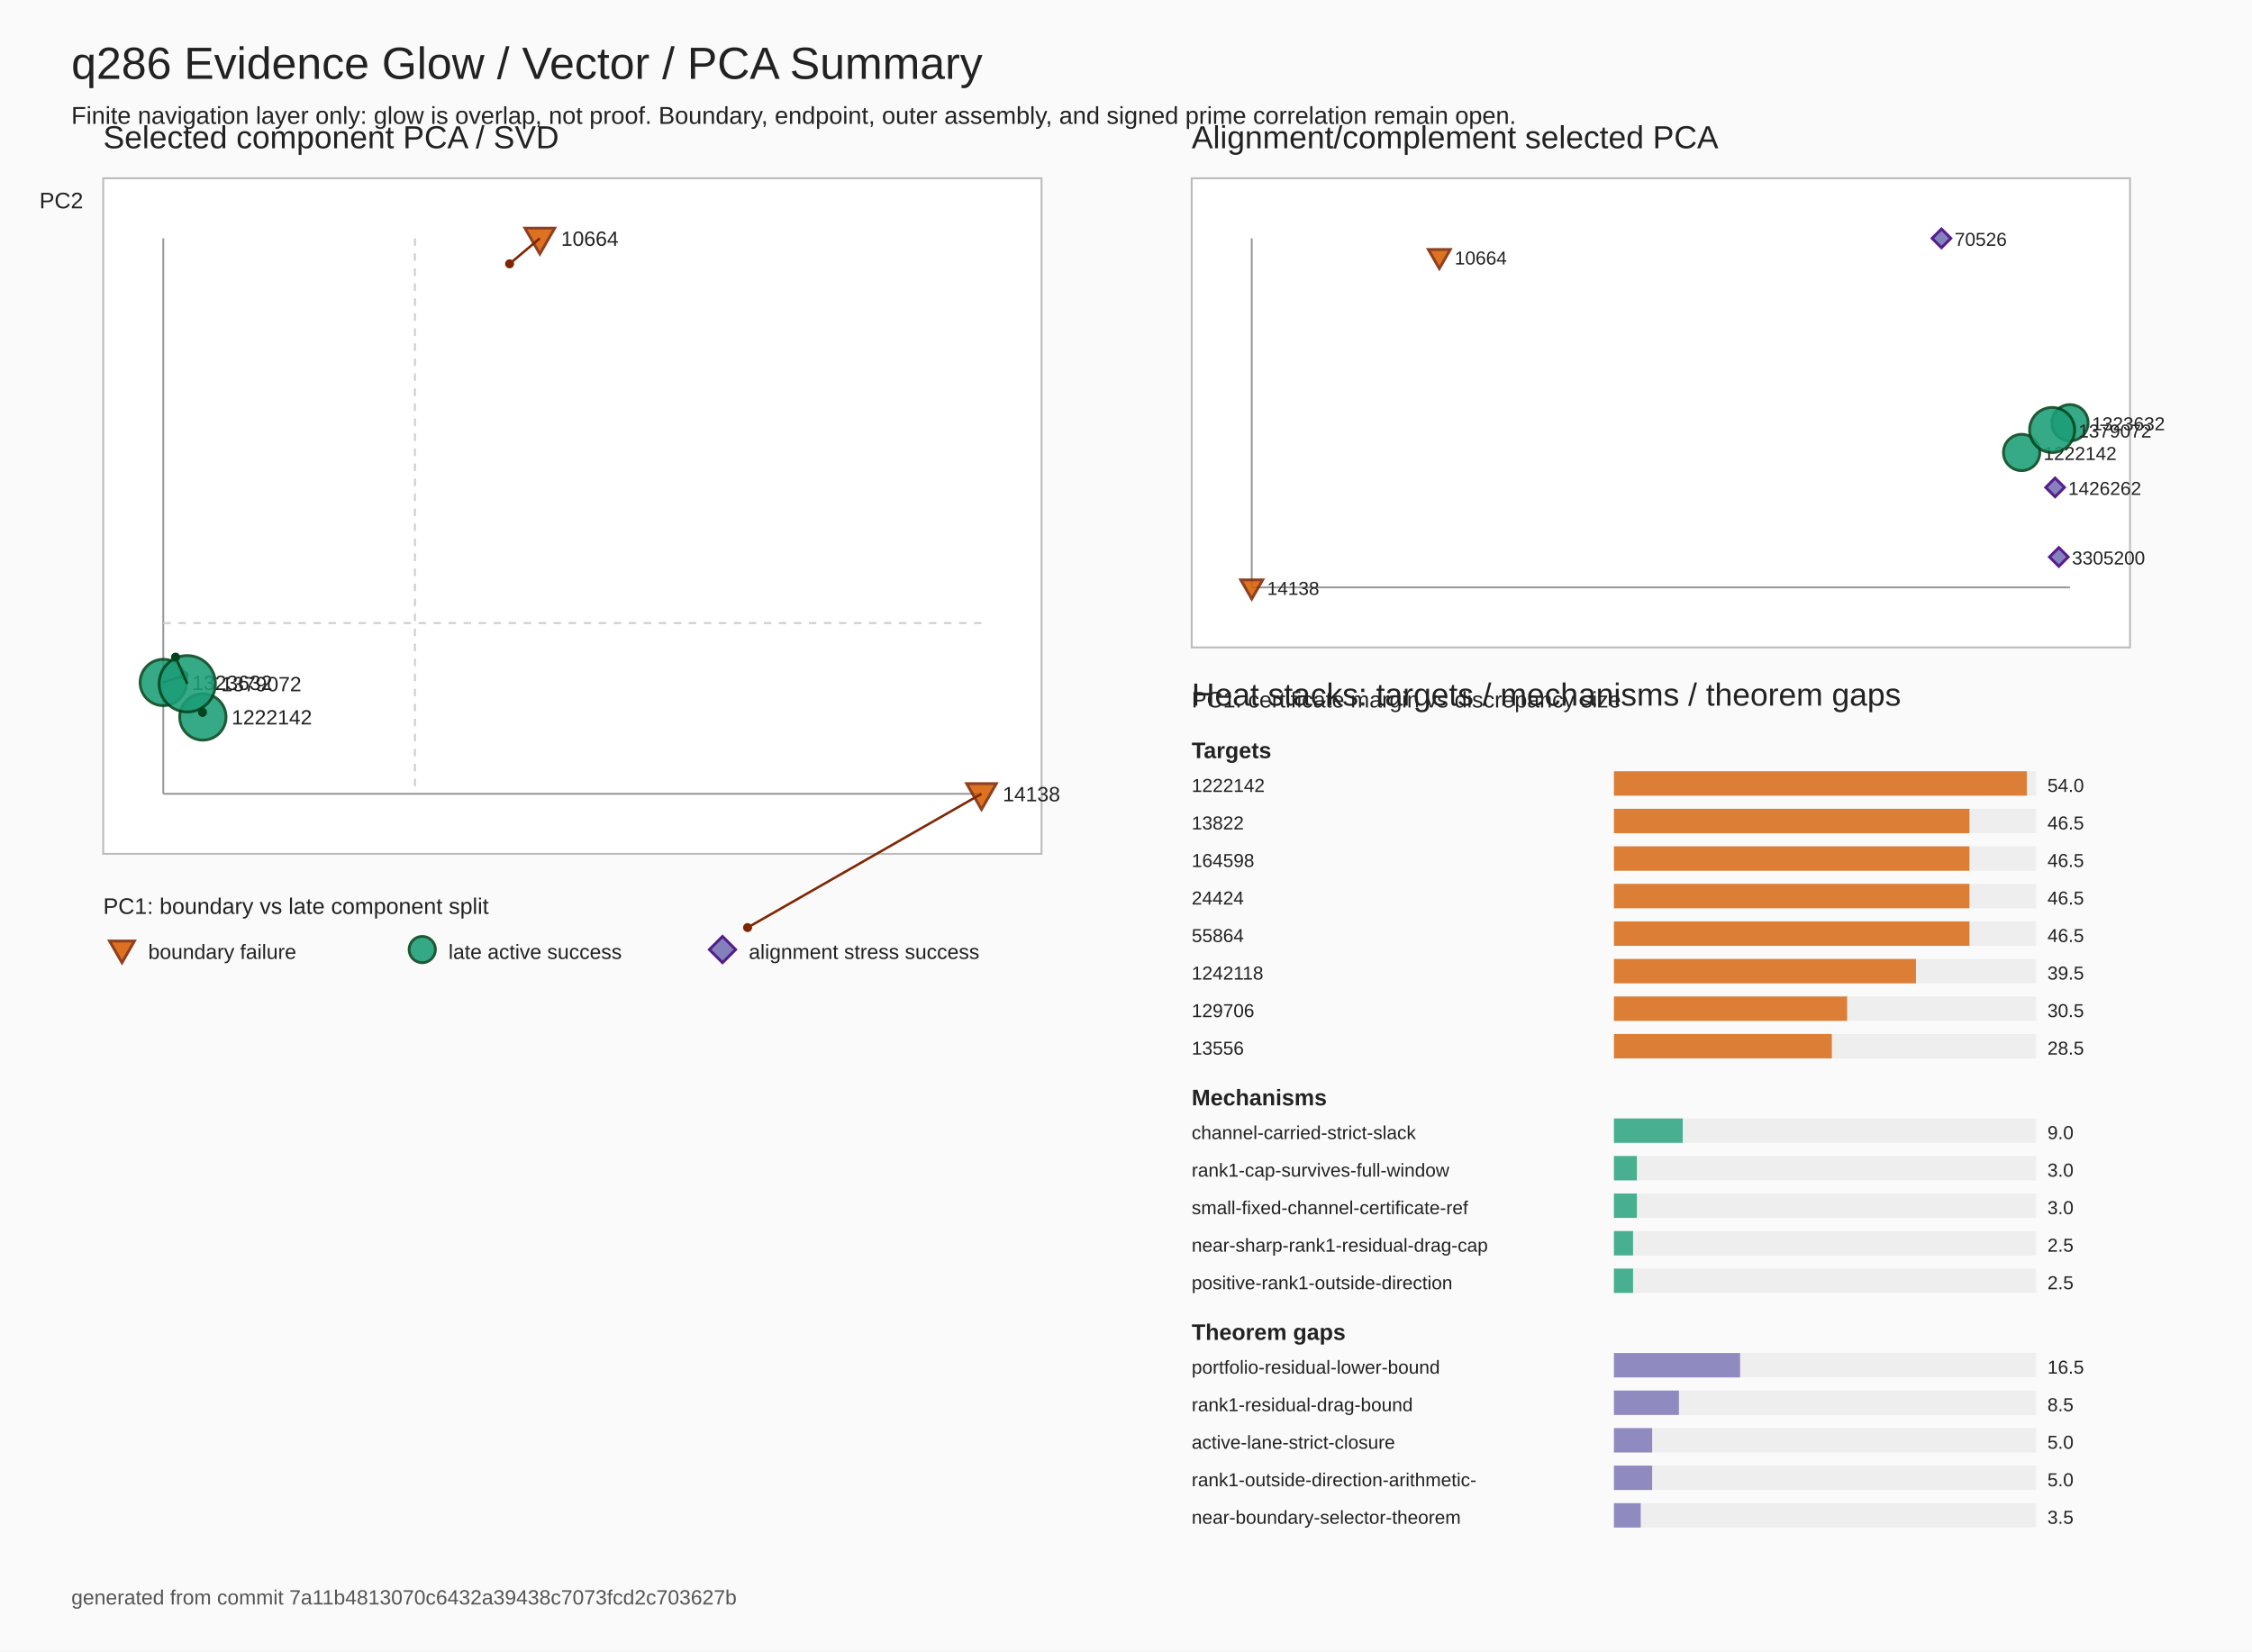
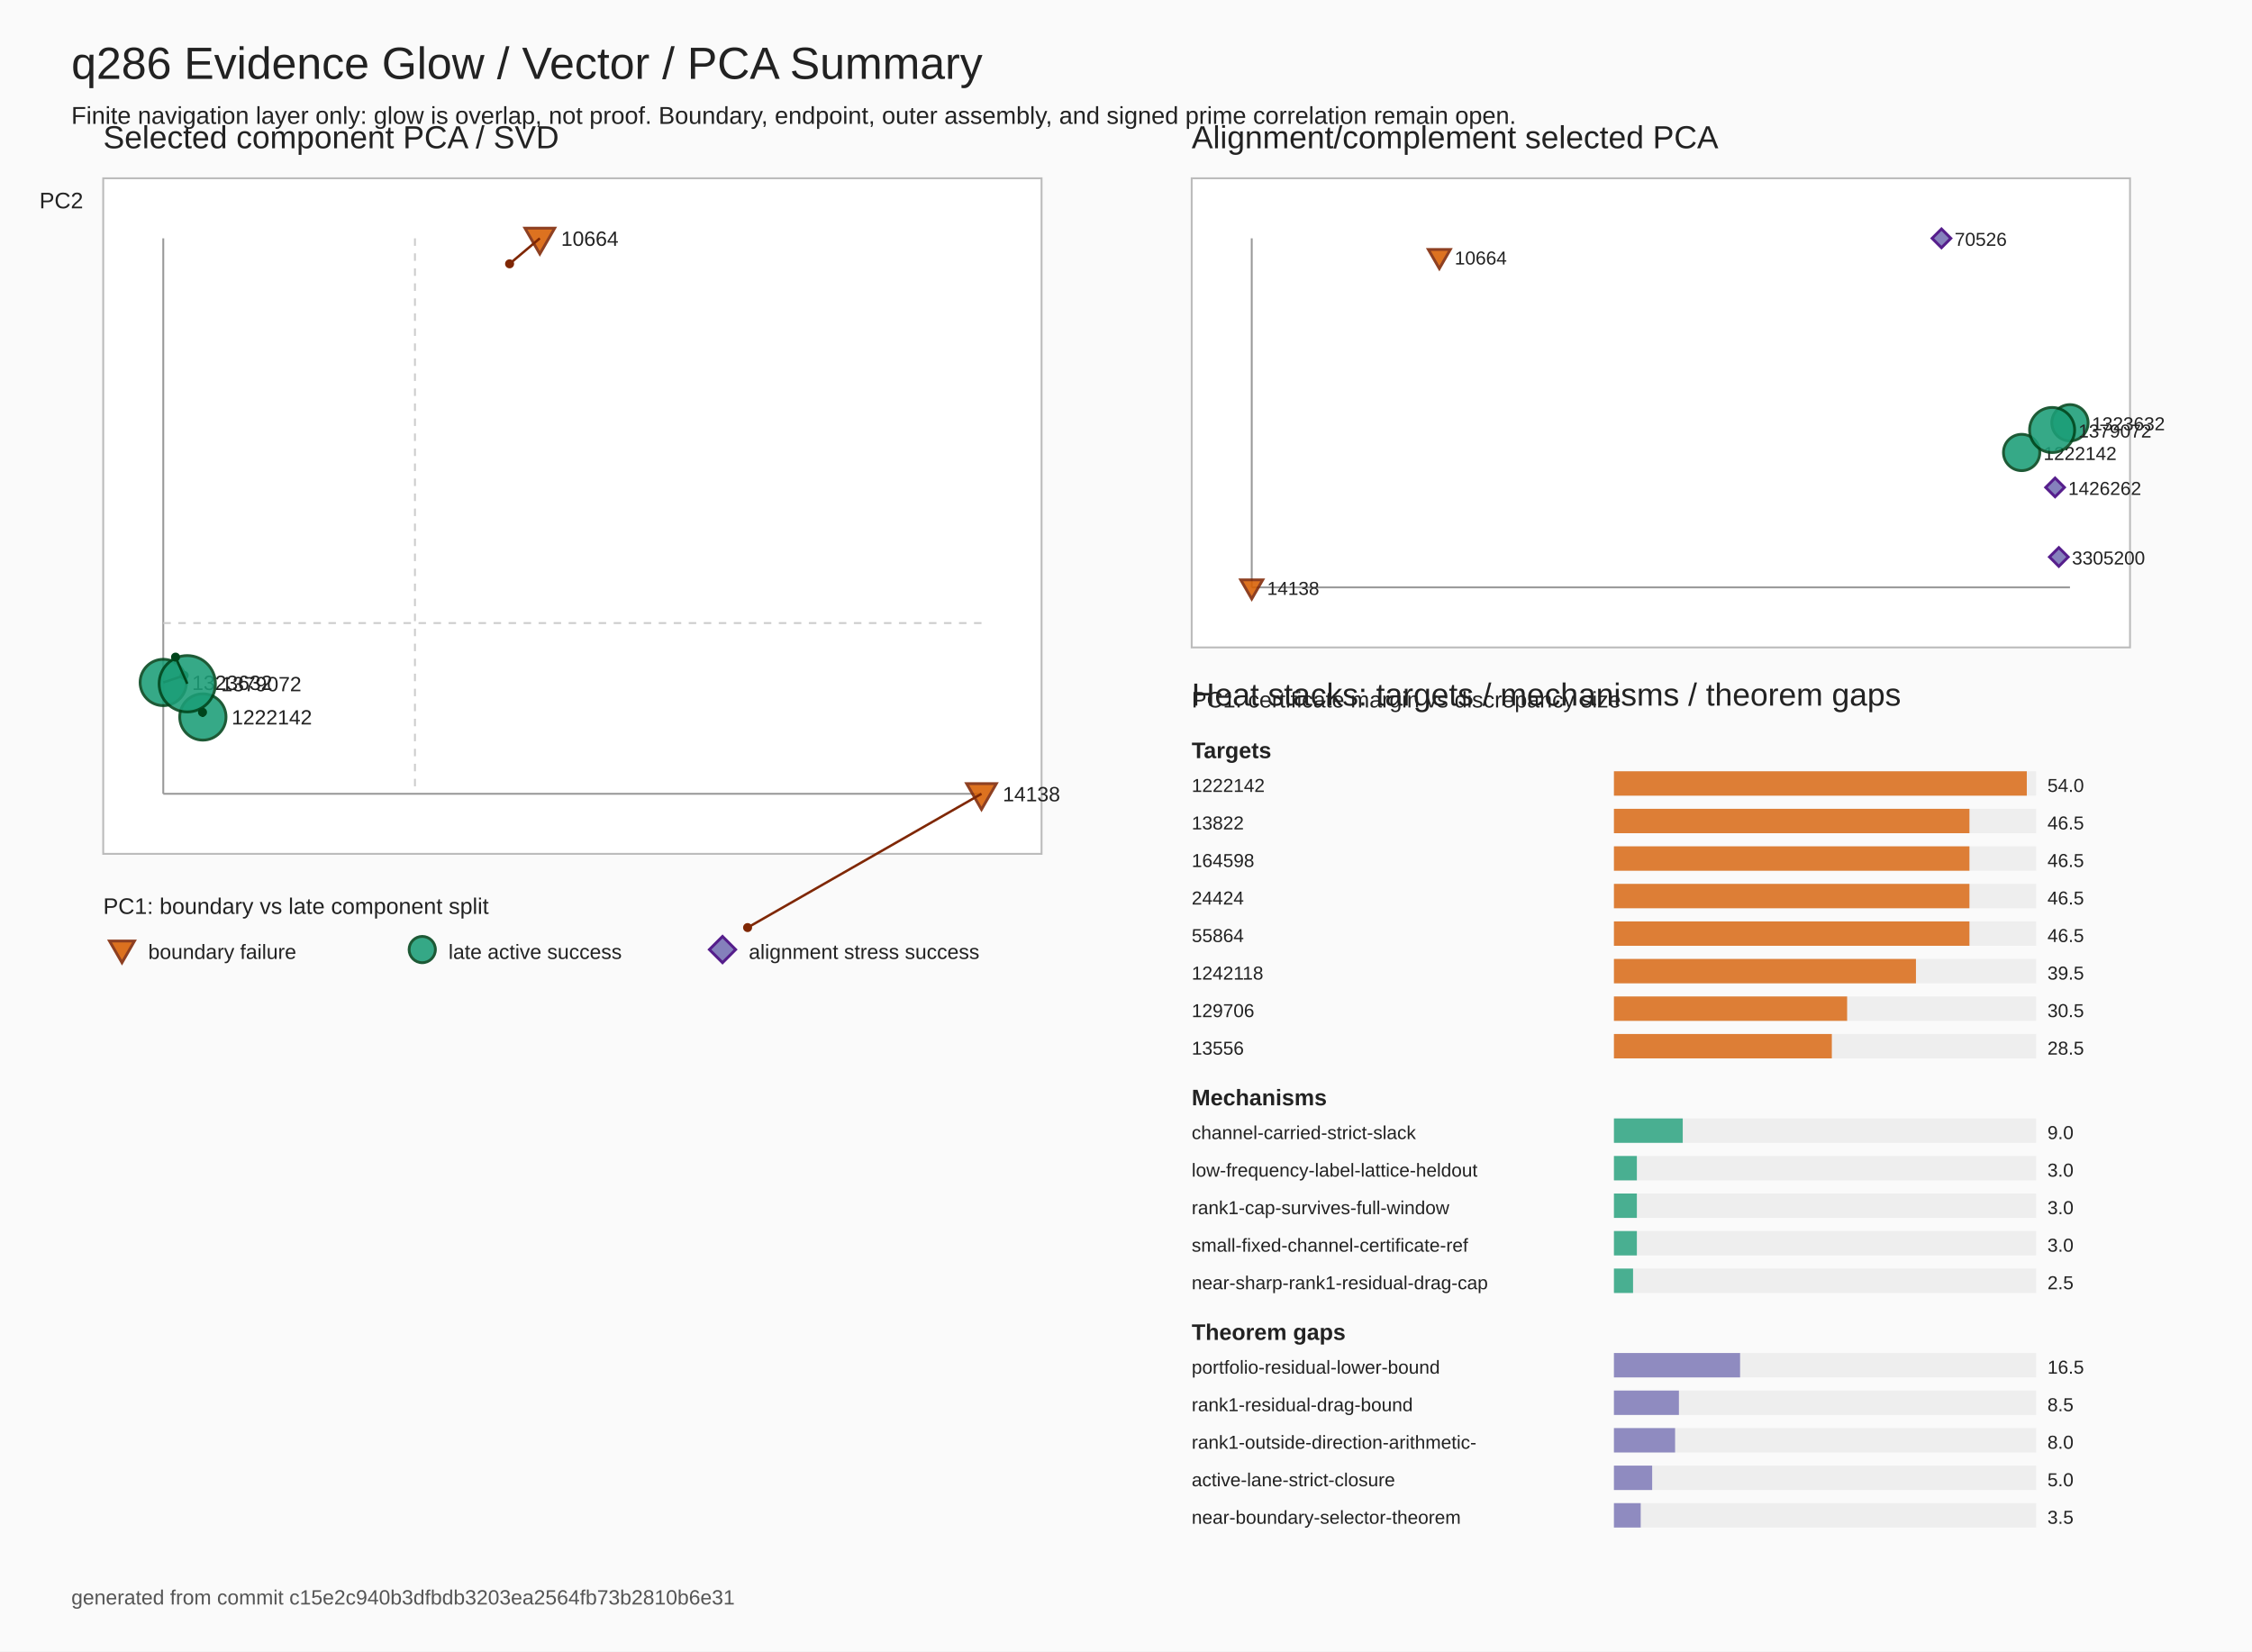
<svg xmlns="http://www.w3.org/2000/svg" width="1200" height="880" viewBox="0 0 1200 880" role="img" aria-labelledby="title desc">
  <rect x="0.00" y="0.00" width="1200.00" height="880.00" fill="#fafafa" stroke="none" opacity="1.0" />
  <text x="38.00" y="42.00" font-size="24" font-family="Arial, sans-serif" font-weight="500" text-anchor="start" fill="#222">q286 Evidence Glow / Vector / PCA Summary</text>
  <text x="38.00" y="66.00" font-size="13" font-family="Arial, sans-serif" font-weight="400" text-anchor="start" fill="#222">Finite navigation layer only: glow is overlap, not proof. Boundary, endpoint, outer assembly, and signed prime correlation remain open.</text>
-   <text x="38.00" y="855.00" font-size="11" font-family="Arial, sans-serif" font-weight="400" text-anchor="start" fill="#555">generated from commit 7a11b4813070c6432a39438c7073fcd2c703627b</text>
+   <text x="38.00" y="855.00" font-size="11" font-family="Arial, sans-serif" font-weight="400" text-anchor="start" fill="#555">generated from commit c15e2c940b3dfbdb3203ea2564fb73b2810b6e31</text>
  <rect x="55.00" y="95.00" width="500.00" height="360.00" fill="#ffffff" stroke="#bbbbbb" opacity="1.0" />
  <text x="55.00" y="79.00" font-size="17" font-family="Arial, sans-serif" font-weight="500" text-anchor="start" fill="#222">Selected component PCA / SVD</text>
  <text x="55.00" y="487.00" font-size="12" font-family="Arial, sans-serif" font-weight="400" text-anchor="start" fill="#222">PC1: boundary vs late component split</text>
  <text x="21.00" y="111.00" font-size="12" font-family="Arial, sans-serif" font-weight="400" text-anchor="start" fill="#222">PC2</text>
  <line x1="87.00" y1="423.00" x2="523.00" y2="423.00" stroke="#999" stroke-width="1" />
  <line x1="87.00" y1="127.00" x2="87.00" y2="423.00" stroke="#999" stroke-width="1" />
  <line x1="221.11" y1="127.00" x2="221.11" y2="423.00" stroke="#cccccc" stroke-width="1" stroke-dasharray="4 4" />
  <line x1="87.00" y1="332.02" x2="523.00" y2="332.02" stroke="#cccccc" stroke-width="1" stroke-dasharray="4 4" />
  <polygon points="287.65,135.33 279.73,121.58 295.57,121.58" fill="#d95f02" stroke="#7f2704" stroke-width="1.5" opacity="0.88" />
  <text x="298.98" y="131.00" font-size="11" font-family="Arial, sans-serif" font-weight="400" text-anchor="start" fill="#222">10664</text>
  <line x1="287.65" y1="127.00" x2="271.54" y2="140.59" stroke="#7f2704" stroke-width="1.3" />
  <circle cx="271.54" cy="140.59" r="2.4" fill="#7f2704" />
  <polygon points="523.00,431.33 515.08,417.58 530.92,417.58" fill="#d95f02" stroke="#7f2704" stroke-width="1.5" opacity="0.88" />
  <text x="534.33" y="427.00" font-size="11" font-family="Arial, sans-serif" font-weight="400" text-anchor="start" fill="#222">14138</text>
  <line x1="523.00" y1="423.00" x2="398.36" y2="494.29" stroke="#7f2704" stroke-width="1.3" />
  <circle cx="398.36" cy="494.29" r="2.4" fill="#7f2704" />
  <circle cx="108.10" cy="382.06" r="12.33" fill="#1b9e77" stroke="#00441b" stroke-width="1.5" opacity="0.88" />
  <text x="123.43" y="386.06" font-size="11" font-family="Arial, sans-serif" font-weight="400" text-anchor="start" fill="#222">1222142</text>
  <line x1="108.10" y1="382.06" x2="107.91" y2="379.54" stroke="#00441b" stroke-width="1.3" />
  <circle cx="107.91" cy="379.54" r="2.4" fill="#00441b" />
  <circle cx="87.00" cy="363.67" r="12.33" fill="#1b9e77" stroke="#00441b" stroke-width="1.5" opacity="0.88" />
  <text x="102.33" y="367.67" font-size="11" font-family="Arial, sans-serif" font-weight="400" text-anchor="start" fill="#222">1323632</text>
  <line x1="87.00" y1="363.67" x2="98.13" y2="359.93" stroke="#00441b" stroke-width="1.3" />
  <circle cx="98.13" cy="359.93" r="2.4" fill="#00441b" />
  <circle cx="99.79" cy="364.36" r="15.00" fill="#1b9e77" stroke="#00441b" stroke-width="1.5" opacity="0.88" />
  <text x="117.79" y="368.36" font-size="11" font-family="Arial, sans-serif" font-weight="400" text-anchor="start" fill="#222">1379072</text>
  <line x1="99.79" y1="364.36" x2="93.53" y2="350.16" stroke="#00441b" stroke-width="1.3" />
  <circle cx="93.53" cy="350.16" r="2.4" fill="#00441b" />
  <polygon points="65.00,513.00 58.35,501.45 71.65,501.45" fill="#d95f02" stroke="#7f2704" stroke-width="1.5" opacity="0.88" />
  <text x="79.00" y="511.00" font-size="11" font-family="Arial, sans-serif" font-weight="400" text-anchor="start" fill="#222">boundary failure</text>
  <circle cx="225.00" cy="506.00" r="7.00" fill="#1b9e77" stroke="#00441b" stroke-width="1.5" opacity="0.88" />
  <text x="239.00" y="511.00" font-size="11" font-family="Arial, sans-serif" font-weight="400" text-anchor="start" fill="#222">late active success</text>
  <polygon points="385.00,499.00 392.00,506.00 385.00,513.00 378.00,506.00" fill="#7570b3" stroke="#3f007d" stroke-width="1.5" opacity="0.88" />
  <text x="399.00" y="511.00" font-size="11" font-family="Arial, sans-serif" font-weight="400" text-anchor="start" fill="#222">alignment stress success</text>
  <rect x="635.00" y="95.00" width="500.00" height="250.00" fill="#ffffff" stroke="#bbbbbb" opacity="1.0" />
  <text x="635.00" y="79.00" font-size="17" font-family="Arial, sans-serif" font-weight="500" text-anchor="start" fill="#222">Alignment/complement selected PCA</text>
  <text x="635.00" y="377.00" font-size="12" font-family="Arial, sans-serif" font-weight="400" text-anchor="start" fill="#222">PC1: certificate margin vs discrepancy size</text>
  <line x1="667.00" y1="313.00" x2="1103.00" y2="313.00" stroke="#999" stroke-width="1" />
  <line x1="667.00" y1="127.00" x2="667.00" y2="313.00" stroke="#999" stroke-width="1" />
  <polygon points="766.97,143.12 761.11,132.95 772.82,132.95" fill="#d95f02" stroke="#7f2704" stroke-width="1.5" opacity="0.88" />
  <text x="775.13" y="140.95" font-size="10" font-family="Arial, sans-serif" font-weight="400" text-anchor="start" fill="#222">10664</text>
  <polygon points="667.00,319.17 661.14,308.99 672.86,308.99" fill="#d95f02" stroke="#7f2704" stroke-width="1.5" opacity="0.88" />
  <text x="675.17" y="317.00" font-size="10" font-family="Arial, sans-serif" font-weight="400" text-anchor="start" fill="#222">14138</text>
  <polygon points="1034.53,122.00 1039.53,127.00 1034.53,132.00 1029.53,127.00" fill="#7570b3" stroke="#3f007d" stroke-width="1.5" opacity="0.88" />
  <text x="1041.53" y="131.00" font-size="10" font-family="Arial, sans-serif" font-weight="400" text-anchor="start" fill="#222">70526</text>
  <circle cx="1077.24" cy="241.12" r="9.67" fill="#1b9e77" stroke="#00441b" stroke-width="1.5" opacity="0.88" />
  <text x="1088.91" y="245.12" font-size="10" font-family="Arial, sans-serif" font-weight="400" text-anchor="start" fill="#222">1222142</text>
  <circle cx="1103.00" cy="225.29" r="9.67" fill="#1b9e77" stroke="#00441b" stroke-width="1.5" opacity="0.88" />
  <text x="1114.67" y="229.29" font-size="10" font-family="Arial, sans-serif" font-weight="400" text-anchor="start" fill="#222">1323632</text>
  <circle cx="1093.49" cy="229.14" r="12.00" fill="#1b9e77" stroke="#00441b" stroke-width="1.5" opacity="0.88" />
  <text x="1107.49" y="233.14" font-size="10" font-family="Arial, sans-serif" font-weight="400" text-anchor="start" fill="#222">1379072</text>
  <polygon points="1095.07,254.73 1100.07,259.73 1095.07,264.73 1090.07,259.73" fill="#7570b3" stroke="#3f007d" stroke-width="1.5" opacity="0.88" />
  <text x="1102.07" y="263.73" font-size="10" font-family="Arial, sans-serif" font-weight="400" text-anchor="start" fill="#222">1426262</text>
  <polygon points="1097.07,291.80 1102.07,296.80 1097.07,301.80 1092.07,296.80" fill="#7570b3" stroke="#3f007d" stroke-width="1.5" opacity="0.88" />
  <text x="1104.07" y="300.80" font-size="10" font-family="Arial, sans-serif" font-weight="400" text-anchor="start" fill="#222">3305200</text>
  <text x="635.00" y="376.00" font-size="17" font-family="Arial, sans-serif" font-weight="500" text-anchor="start" fill="#222">Heat stacks: targets / mechanisms / theorem gaps</text>
  <text x="635.00" y="404.00" font-size="12" font-family="Arial, sans-serif" font-weight="600" text-anchor="start" fill="#222">Targets</text>
  <text x="635.00" y="422.00" font-size="10" font-family="Arial, sans-serif" font-weight="400" text-anchor="start" fill="#222">1222142</text>
  <rect x="860.00" y="411.00" width="225.00" height="13.00" fill="#eeeeee" stroke="none" opacity="1.0" />
  <rect x="860.00" y="411.00" width="220.00" height="13.00" fill="#d95f02" stroke="none" opacity="0.78" />
  <text x="1091.00" y="422.00" font-size="10" font-family="Arial, sans-serif" font-weight="400" text-anchor="start" fill="#222">54.0</text>
  <text x="635.00" y="442.00" font-size="10" font-family="Arial, sans-serif" font-weight="400" text-anchor="start" fill="#222">13822</text>
  <rect x="860.00" y="431.00" width="225.00" height="13.00" fill="#eeeeee" stroke="none" opacity="1.0" />
  <rect x="860.00" y="431.00" width="189.44" height="13.00" fill="#d95f02" stroke="none" opacity="0.78" />
  <text x="1091.00" y="442.00" font-size="10" font-family="Arial, sans-serif" font-weight="400" text-anchor="start" fill="#222">46.5</text>
  <text x="635.00" y="462.00" font-size="10" font-family="Arial, sans-serif" font-weight="400" text-anchor="start" fill="#222">164598</text>
  <rect x="860.00" y="451.00" width="225.00" height="13.00" fill="#eeeeee" stroke="none" opacity="1.0" />
  <rect x="860.00" y="451.00" width="189.44" height="13.00" fill="#d95f02" stroke="none" opacity="0.78" />
  <text x="1091.00" y="462.00" font-size="10" font-family="Arial, sans-serif" font-weight="400" text-anchor="start" fill="#222">46.5</text>
  <text x="635.00" y="482.00" font-size="10" font-family="Arial, sans-serif" font-weight="400" text-anchor="start" fill="#222">24424</text>
  <rect x="860.00" y="471.00" width="225.00" height="13.00" fill="#eeeeee" stroke="none" opacity="1.0" />
  <rect x="860.00" y="471.00" width="189.44" height="13.00" fill="#d95f02" stroke="none" opacity="0.78" />
  <text x="1091.00" y="482.00" font-size="10" font-family="Arial, sans-serif" font-weight="400" text-anchor="start" fill="#222">46.5</text>
  <text x="635.00" y="502.00" font-size="10" font-family="Arial, sans-serif" font-weight="400" text-anchor="start" fill="#222">55864</text>
  <rect x="860.00" y="491.00" width="225.00" height="13.00" fill="#eeeeee" stroke="none" opacity="1.0" />
  <rect x="860.00" y="491.00" width="189.44" height="13.00" fill="#d95f02" stroke="none" opacity="0.78" />
  <text x="1091.00" y="502.00" font-size="10" font-family="Arial, sans-serif" font-weight="400" text-anchor="start" fill="#222">46.5</text>
  <text x="635.00" y="522.00" font-size="10" font-family="Arial, sans-serif" font-weight="400" text-anchor="start" fill="#222">1242118</text>
  <rect x="860.00" y="511.00" width="225.00" height="13.00" fill="#eeeeee" stroke="none" opacity="1.0" />
  <rect x="860.00" y="511.00" width="160.93" height="13.00" fill="#d95f02" stroke="none" opacity="0.78" />
  <text x="1091.00" y="522.00" font-size="10" font-family="Arial, sans-serif" font-weight="400" text-anchor="start" fill="#222">39.5</text>
  <text x="635.00" y="542.00" font-size="10" font-family="Arial, sans-serif" font-weight="400" text-anchor="start" fill="#222">129706</text>
  <rect x="860.00" y="531.00" width="225.00" height="13.00" fill="#eeeeee" stroke="none" opacity="1.0" />
  <rect x="860.00" y="531.00" width="124.26" height="13.00" fill="#d95f02" stroke="none" opacity="0.78" />
  <text x="1091.00" y="542.00" font-size="10" font-family="Arial, sans-serif" font-weight="400" text-anchor="start" fill="#222">30.5</text>
  <text x="635.00" y="562.00" font-size="10" font-family="Arial, sans-serif" font-weight="400" text-anchor="start" fill="#222">13556</text>
  <rect x="860.00" y="551.00" width="225.00" height="13.00" fill="#eeeeee" stroke="none" opacity="1.0" />
  <rect x="860.00" y="551.00" width="116.11" height="13.00" fill="#d95f02" stroke="none" opacity="0.78" />
  <text x="1091.00" y="562.00" font-size="10" font-family="Arial, sans-serif" font-weight="400" text-anchor="start" fill="#222">28.5</text>
  <text x="635.00" y="589.00" font-size="12" font-family="Arial, sans-serif" font-weight="600" text-anchor="start" fill="#222">Mechanisms</text>
  <text x="635.00" y="607.00" font-size="10" font-family="Arial, sans-serif" font-weight="400" text-anchor="start" fill="#222">channel-carried-strict-slack</text>
  <rect x="860.00" y="596.00" width="225.00" height="13.00" fill="#eeeeee" stroke="none" opacity="1.0" />
  <rect x="860.00" y="596.00" width="36.67" height="13.00" fill="#1b9e77" stroke="none" opacity="0.78" />
  <text x="1091.00" y="607.00" font-size="10" font-family="Arial, sans-serif" font-weight="400" text-anchor="start" fill="#222">9.0</text>
-   <text x="635.00" y="627.00" font-size="10" font-family="Arial, sans-serif" font-weight="400" text-anchor="start" fill="#222">rank1-cap-survives-full-window</text>
+   <text x="635.00" y="627.00" font-size="10" font-family="Arial, sans-serif" font-weight="400" text-anchor="start" fill="#222">low-frequency-label-lattice-heldout</text>
  <rect x="860.00" y="616.00" width="225.00" height="13.00" fill="#eeeeee" stroke="none" opacity="1.0" />
  <rect x="860.00" y="616.00" width="12.22" height="13.00" fill="#1b9e77" stroke="none" opacity="0.78" />
  <text x="1091.00" y="627.00" font-size="10" font-family="Arial, sans-serif" font-weight="400" text-anchor="start" fill="#222">3.0</text>
-   <text x="635.00" y="647.00" font-size="10" font-family="Arial, sans-serif" font-weight="400" text-anchor="start" fill="#222">small-fixed-channel-certificate-ref</text>
+   <text x="635.00" y="647.00" font-size="10" font-family="Arial, sans-serif" font-weight="400" text-anchor="start" fill="#222">rank1-cap-survives-full-window</text>
  <rect x="860.00" y="636.00" width="225.00" height="13.00" fill="#eeeeee" stroke="none" opacity="1.0" />
  <rect x="860.00" y="636.00" width="12.22" height="13.00" fill="#1b9e77" stroke="none" opacity="0.78" />
  <text x="1091.00" y="647.00" font-size="10" font-family="Arial, sans-serif" font-weight="400" text-anchor="start" fill="#222">3.0</text>
-   <text x="635.00" y="667.00" font-size="10" font-family="Arial, sans-serif" font-weight="400" text-anchor="start" fill="#222">near-sharp-rank1-residual-drag-cap</text>
+   <text x="635.00" y="667.00" font-size="10" font-family="Arial, sans-serif" font-weight="400" text-anchor="start" fill="#222">small-fixed-channel-certificate-ref</text>
  <rect x="860.00" y="656.00" width="225.00" height="13.00" fill="#eeeeee" stroke="none" opacity="1.0" />
-   <rect x="860.00" y="656.00" width="10.19" height="13.00" fill="#1b9e77" stroke="none" opacity="0.78" />
-   <text x="1091.00" y="667.00" font-size="10" font-family="Arial, sans-serif" font-weight="400" text-anchor="start" fill="#222">2.5</text>
-   <text x="635.00" y="687.00" font-size="10" font-family="Arial, sans-serif" font-weight="400" text-anchor="start" fill="#222">positive-rank1-outside-direction</text>
+   <rect x="860.00" y="656.00" width="12.22" height="13.00" fill="#1b9e77" stroke="none" opacity="0.78" />
+   <text x="1091.00" y="667.00" font-size="10" font-family="Arial, sans-serif" font-weight="400" text-anchor="start" fill="#222">3.0</text>
+   <text x="635.00" y="687.00" font-size="10" font-family="Arial, sans-serif" font-weight="400" text-anchor="start" fill="#222">near-sharp-rank1-residual-drag-cap</text>
  <rect x="860.00" y="676.00" width="225.00" height="13.00" fill="#eeeeee" stroke="none" opacity="1.0" />
  <rect x="860.00" y="676.00" width="10.19" height="13.00" fill="#1b9e77" stroke="none" opacity="0.78" />
  <text x="1091.00" y="687.00" font-size="10" font-family="Arial, sans-serif" font-weight="400" text-anchor="start" fill="#222">2.5</text>
  <text x="635.00" y="714.00" font-size="12" font-family="Arial, sans-serif" font-weight="600" text-anchor="start" fill="#222">Theorem gaps</text>
  <text x="635.00" y="732.00" font-size="10" font-family="Arial, sans-serif" font-weight="400" text-anchor="start" fill="#222">portfolio-residual-lower-bound</text>
  <rect x="860.00" y="721.00" width="225.00" height="13.00" fill="#eeeeee" stroke="none" opacity="1.0" />
  <rect x="860.00" y="721.00" width="67.22" height="13.00" fill="#7570b3" stroke="none" opacity="0.78" />
  <text x="1091.00" y="732.00" font-size="10" font-family="Arial, sans-serif" font-weight="400" text-anchor="start" fill="#222">16.5</text>
  <text x="635.00" y="752.00" font-size="10" font-family="Arial, sans-serif" font-weight="400" text-anchor="start" fill="#222">rank1-residual-drag-bound</text>
  <rect x="860.00" y="741.00" width="225.00" height="13.00" fill="#eeeeee" stroke="none" opacity="1.0" />
  <rect x="860.00" y="741.00" width="34.63" height="13.00" fill="#7570b3" stroke="none" opacity="0.78" />
  <text x="1091.00" y="752.00" font-size="10" font-family="Arial, sans-serif" font-weight="400" text-anchor="start" fill="#222">8.5</text>
-   <text x="635.00" y="772.00" font-size="10" font-family="Arial, sans-serif" font-weight="400" text-anchor="start" fill="#222">active-lane-strict-closure</text>
+   <text x="635.00" y="772.00" font-size="10" font-family="Arial, sans-serif" font-weight="400" text-anchor="start" fill="#222">rank1-outside-direction-arithmetic-</text>
  <rect x="860.00" y="761.00" width="225.00" height="13.00" fill="#eeeeee" stroke="none" opacity="1.0" />
-   <rect x="860.00" y="761.00" width="20.37" height="13.00" fill="#7570b3" stroke="none" opacity="0.78" />
-   <text x="1091.00" y="772.00" font-size="10" font-family="Arial, sans-serif" font-weight="400" text-anchor="start" fill="#222">5.0</text>
-   <text x="635.00" y="792.00" font-size="10" font-family="Arial, sans-serif" font-weight="400" text-anchor="start" fill="#222">rank1-outside-direction-arithmetic-</text>
+   <rect x="860.00" y="761.00" width="32.59" height="13.00" fill="#7570b3" stroke="none" opacity="0.78" />
+   <text x="1091.00" y="772.00" font-size="10" font-family="Arial, sans-serif" font-weight="400" text-anchor="start" fill="#222">8.0</text>
+   <text x="635.00" y="792.00" font-size="10" font-family="Arial, sans-serif" font-weight="400" text-anchor="start" fill="#222">active-lane-strict-closure</text>
  <rect x="860.00" y="781.00" width="225.00" height="13.00" fill="#eeeeee" stroke="none" opacity="1.0" />
  <rect x="860.00" y="781.00" width="20.37" height="13.00" fill="#7570b3" stroke="none" opacity="0.78" />
  <text x="1091.00" y="792.00" font-size="10" font-family="Arial, sans-serif" font-weight="400" text-anchor="start" fill="#222">5.0</text>
  <text x="635.00" y="812.00" font-size="10" font-family="Arial, sans-serif" font-weight="400" text-anchor="start" fill="#222">near-boundary-selector-theorem</text>
  <rect x="860.00" y="801.00" width="225.00" height="13.00" fill="#eeeeee" stroke="none" opacity="1.0" />
  <rect x="860.00" y="801.00" width="14.26" height="13.00" fill="#7570b3" stroke="none" opacity="0.78" />
  <text x="1091.00" y="812.00" font-size="10" font-family="Arial, sans-serif" font-weight="400" text-anchor="start" fill="#222">3.5</text>
</svg>
